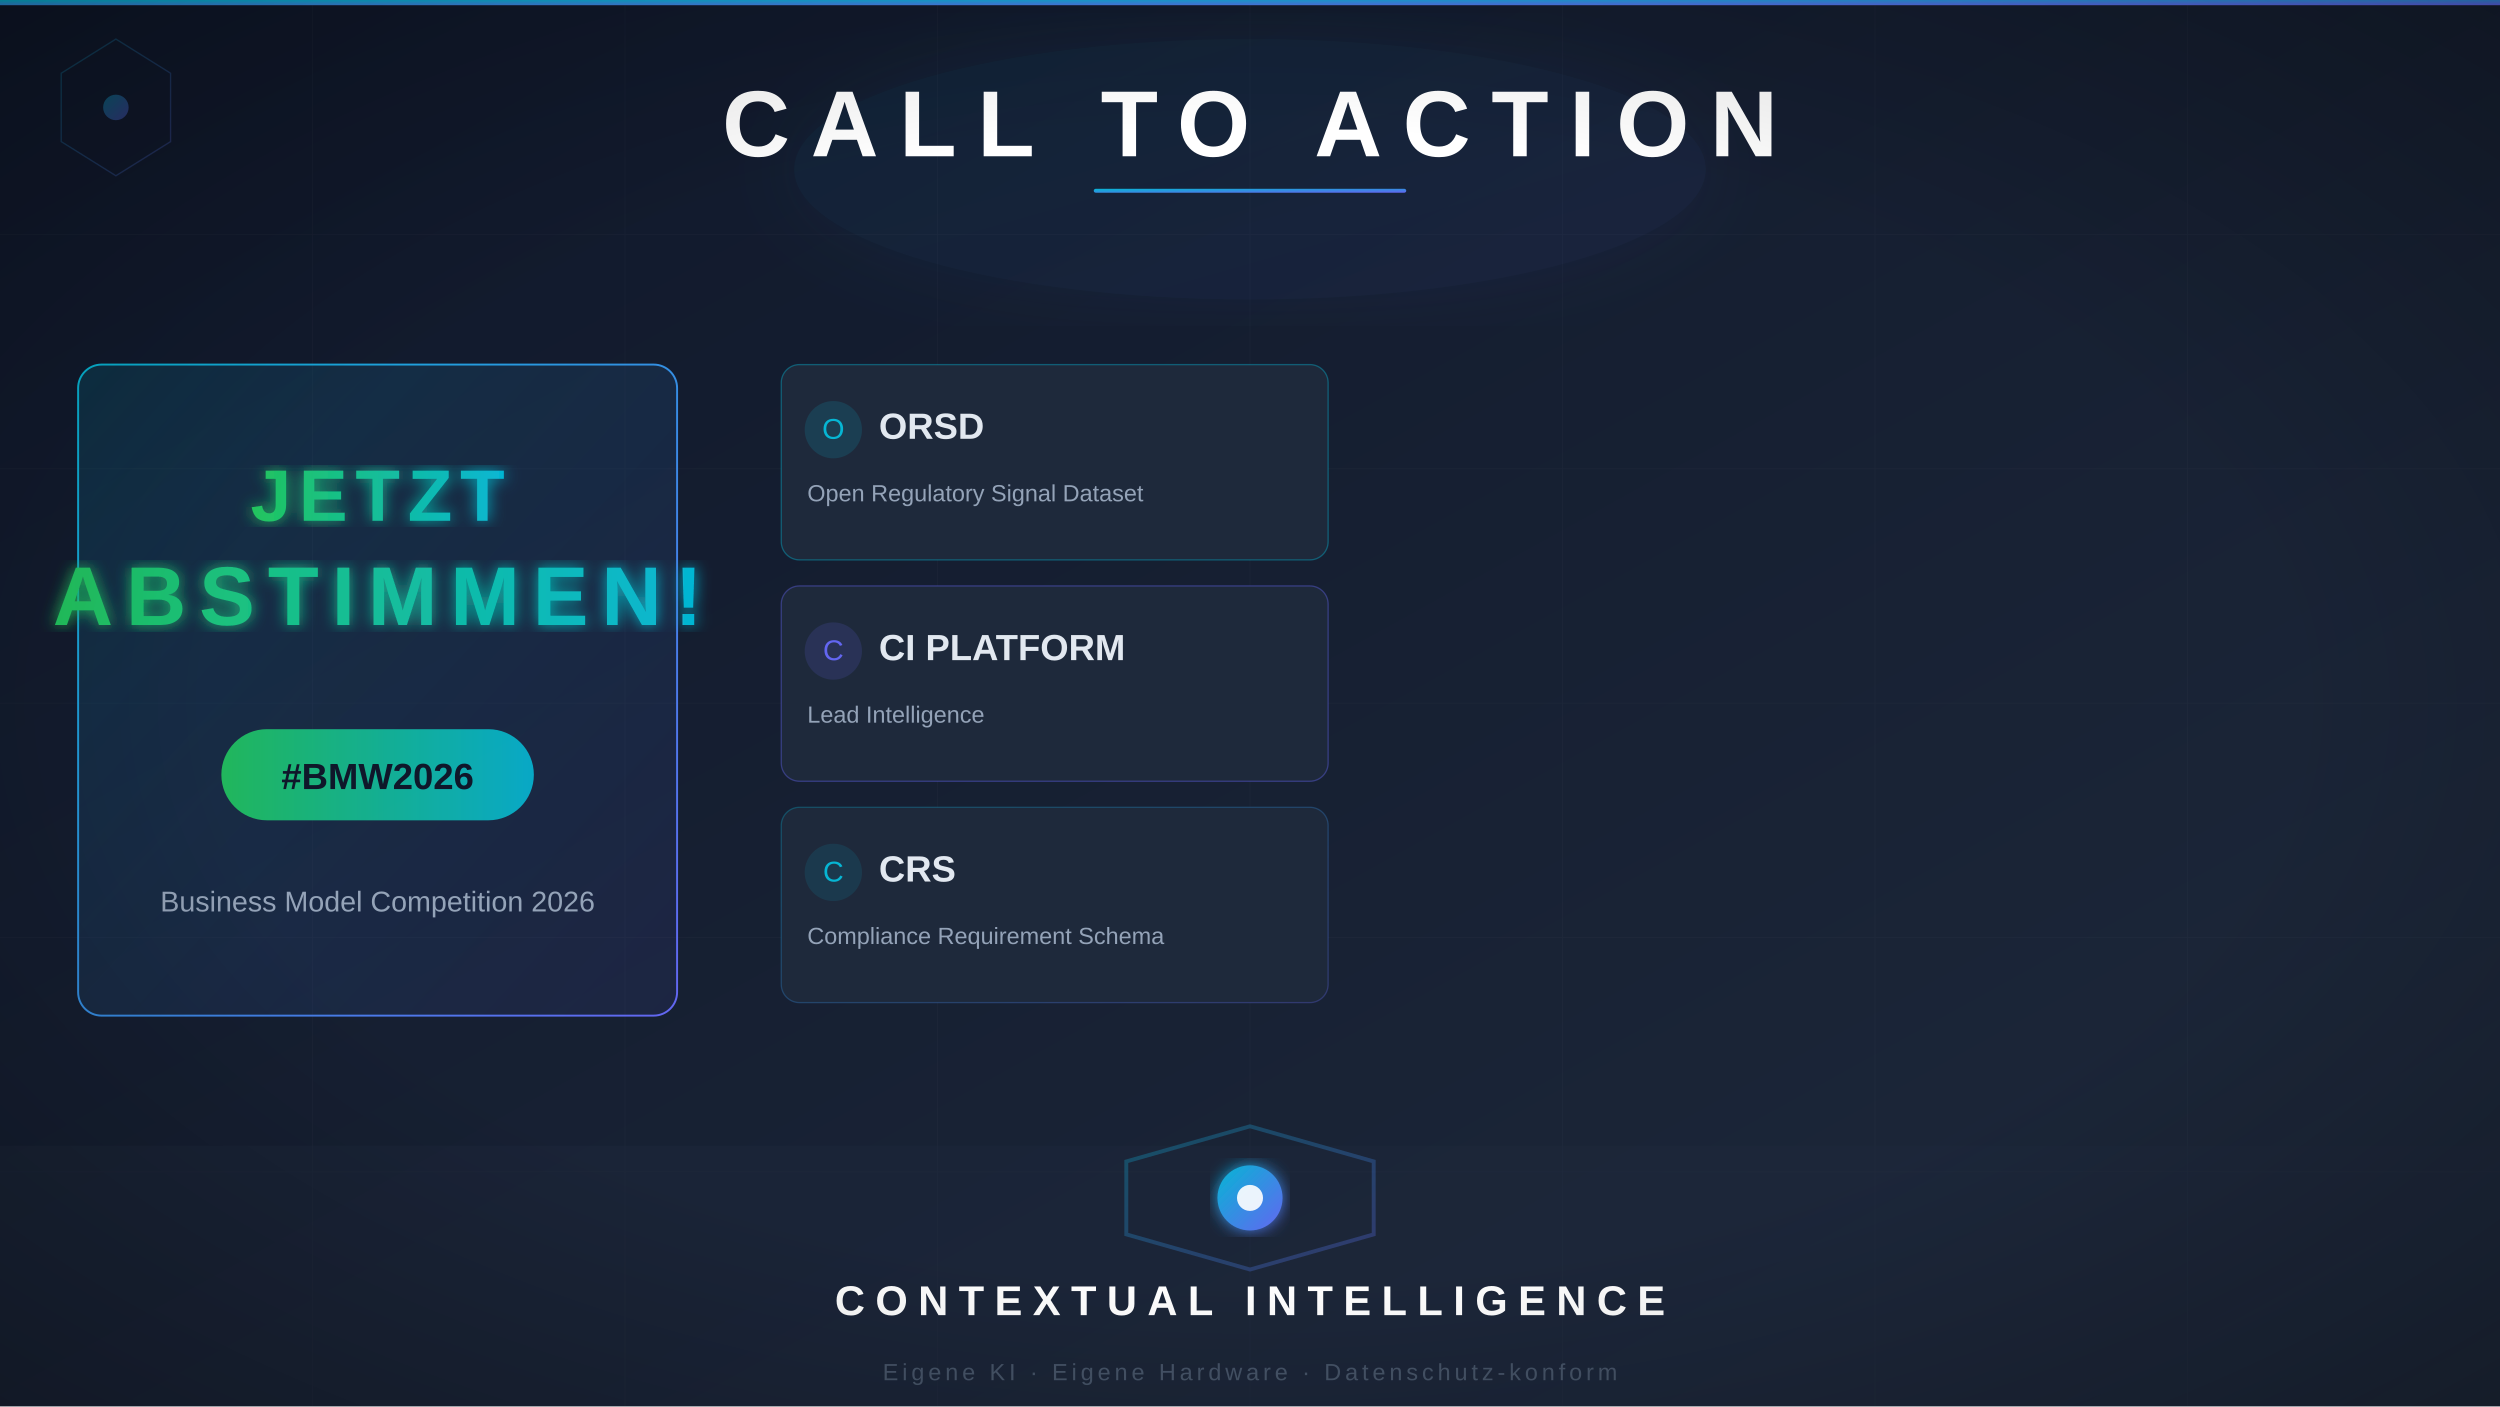
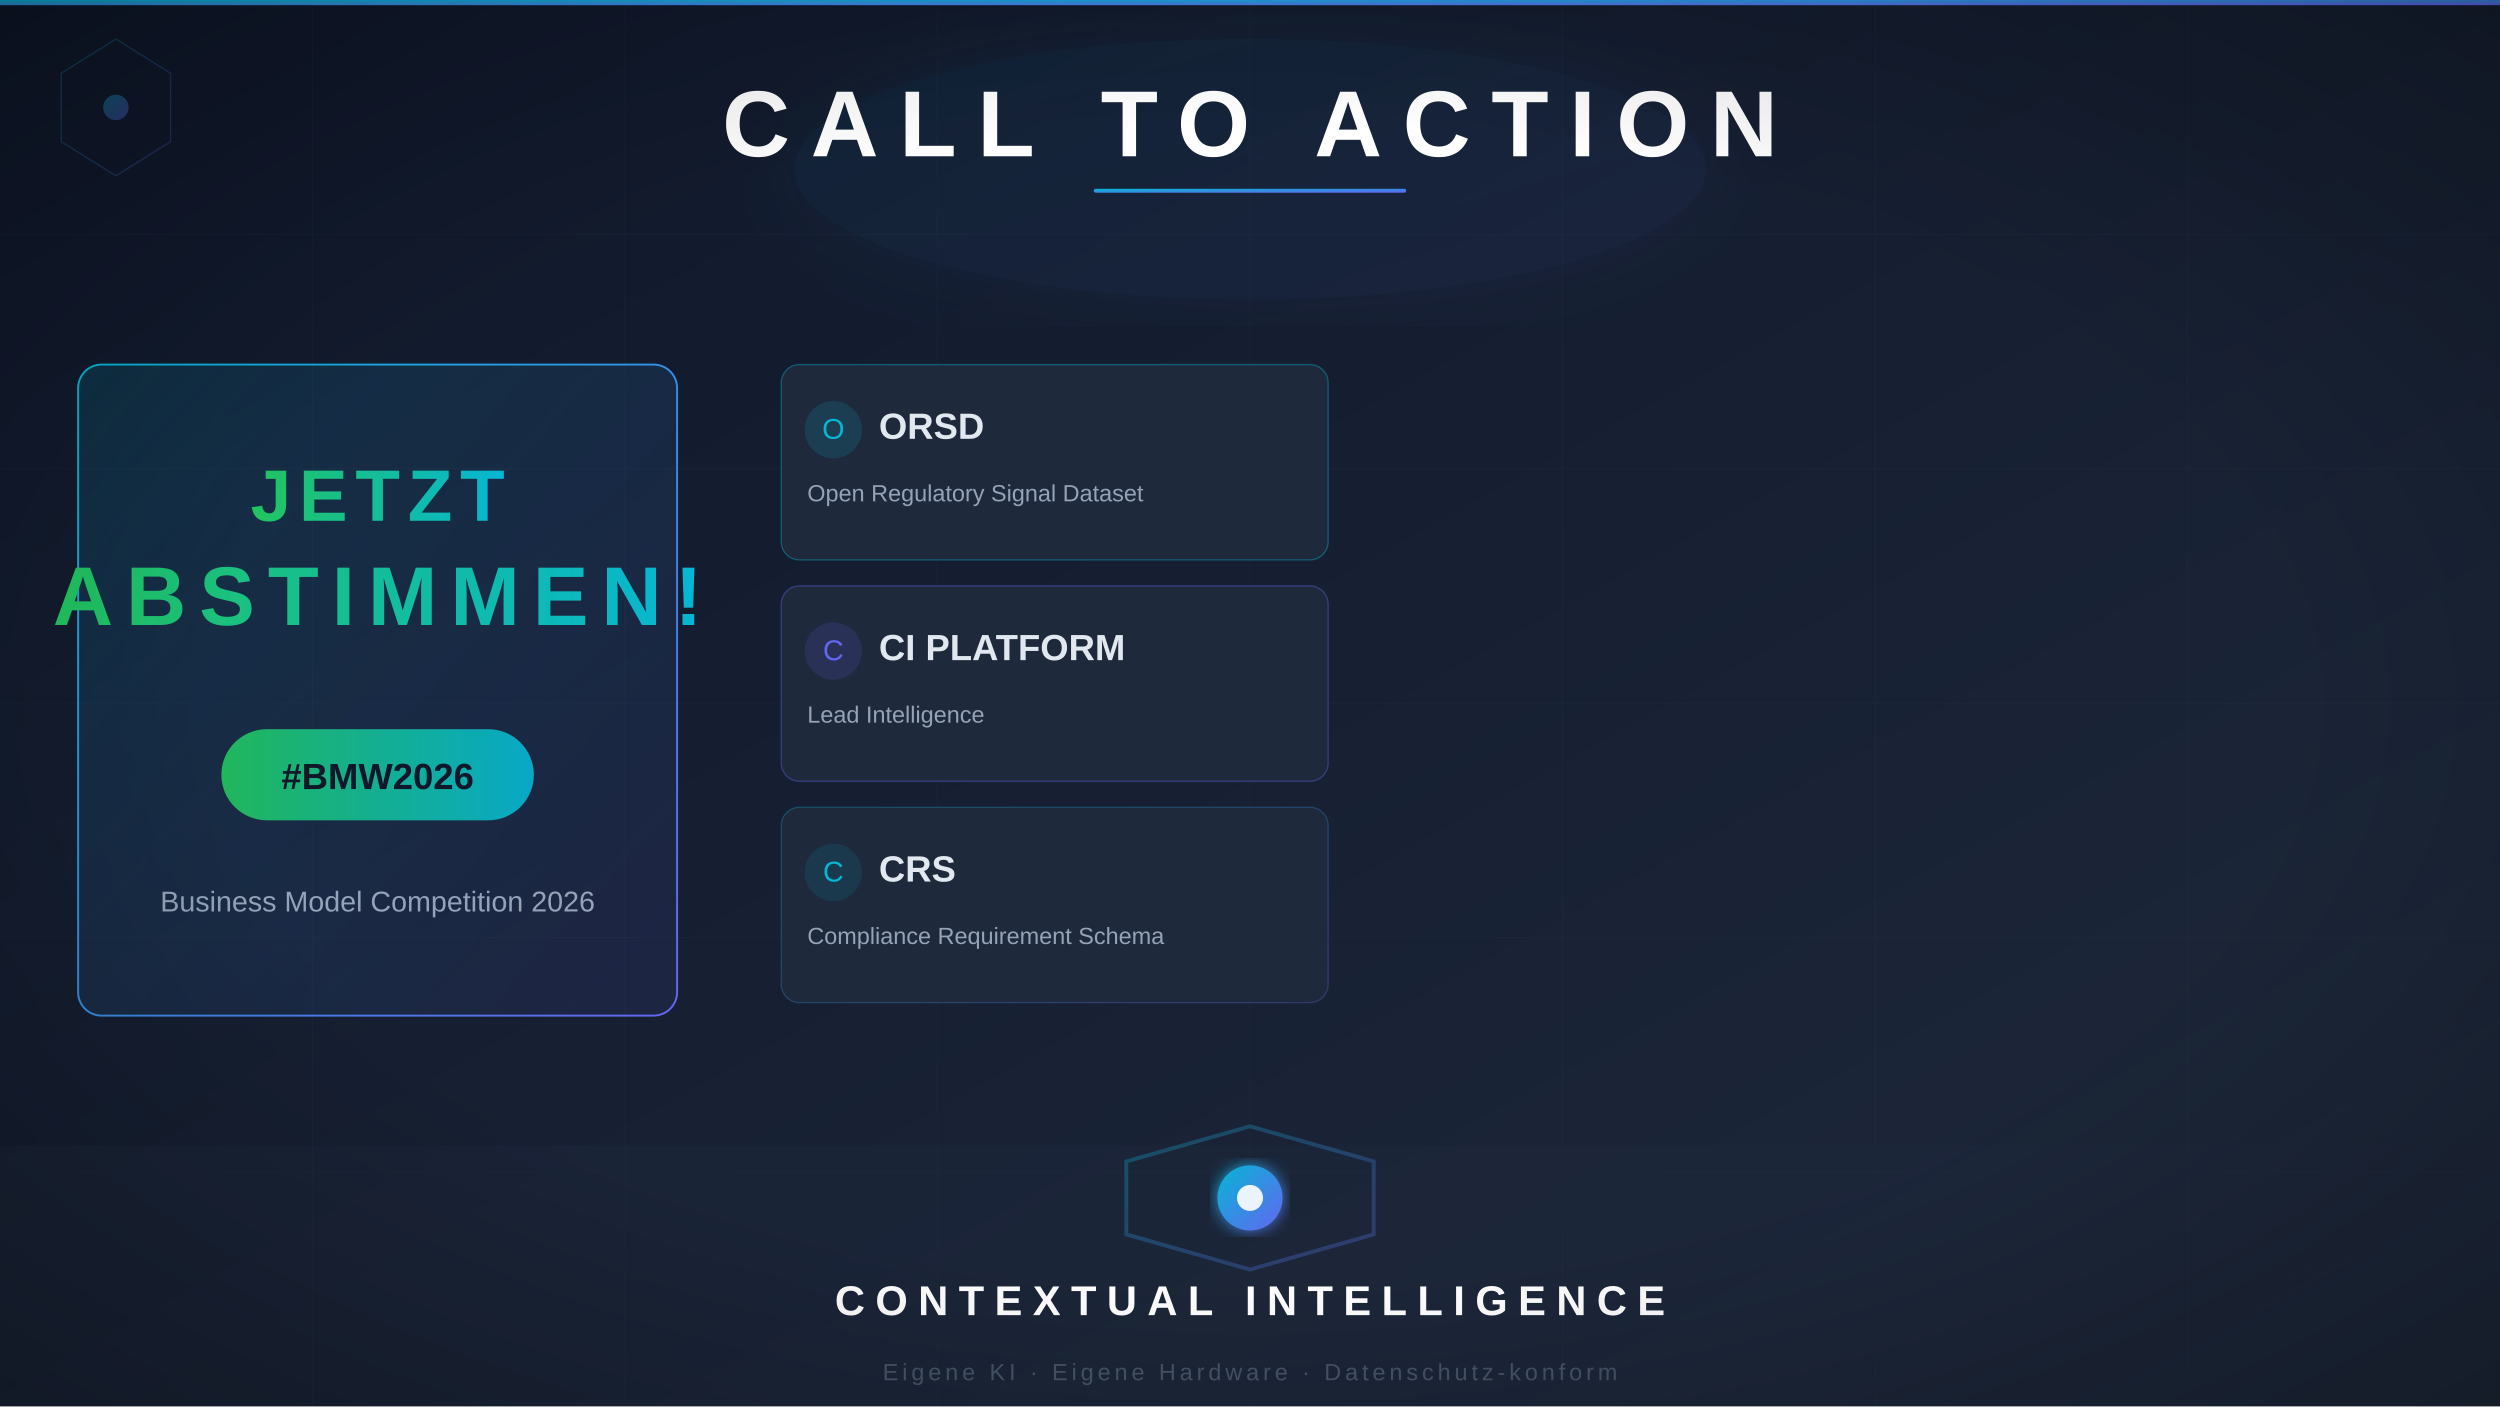
<svg xmlns="http://www.w3.org/2000/svg" viewBox="0 0 1920 1080" width="1920" height="1080">
  <defs>
    <linearGradient id="bg" x1="0%" y1="0%" x2="100%" y2="100%">
      <stop offset="0%" stop-color="#0f172a" />
      <stop offset="100%" stop-color="#1e293b" />
    </linearGradient>
    <linearGradient id="accent" x1="0%" y1="0%" x2="100%" y2="100%">
      <stop offset="0%" stop-color="#06b6d4" />
      <stop offset="100%" stop-color="#6366f1" />
    </linearGradient>
    <linearGradient id="ctaBg" x1="0%" y1="0%" x2="100%" y2="100%">
      <stop offset="0%" stop-color="#06b6d4" stop-opacity="0.15" />
      <stop offset="100%" stop-color="#6366f1" stop-opacity="0.08" />
    </linearGradient>
    <linearGradient id="votingGrad" x1="0%" y1="0%" x2="100%" y2="0%">
      <stop offset="0%" stop-color="#22c55e" />
      <stop offset="100%" stop-color="#06b6d4" />
    </linearGradient>
    <filter id="glow">
      <feGaussianBlur stdDeviation="6" result="b" />
      <feMerge>
        <feMergeNode in="b" />
        <feMergeNode in="SourceGraphic" />
      </feMerge>
    </filter>
    <filter id="softGlow">
      <feGaussianBlur stdDeviation="30" result="b" />
      <feMerge>
        <feMergeNode in="b" />
        <feMergeNode in="SourceGraphic" />
      </feMerge>
    </filter>
    <radialGradient id="vignette" cx="50%" cy="50%" r="75%">
      <stop offset="55%" stop-color="#000" stop-opacity="0" />
      <stop offset="100%" stop-color="#000" stop-opacity="0.35" />
    </radialGradient>
  </defs>
  <rect width="1920" height="1080" fill="url(#bg)" />
  <g opacity="0.03" stroke="#ffffff" stroke-width="0.5">
    <line x1="0" y1="180" x2="1920" y2="180" />
    <line x1="0" y1="360" x2="1920" y2="360" />
    <line x1="0" y1="540" x2="1920" y2="540" />
    <line x1="0" y1="720" x2="1920" y2="720" />
    <line x1="0" y1="900" x2="1920" y2="900" />
    <line x1="240" y1="0" x2="240" y2="1080" />
    <line x1="480" y1="0" x2="480" y2="1080" />
    <line x1="720" y1="0" x2="720" y2="1080" />
    <line x1="960" y1="0" x2="960" y2="1080" />
    <line x1="1200" y1="0" x2="1200" y2="1080" />
    <line x1="1440" y1="0" x2="1440" y2="1080" />
    <line x1="1680" y1="0" x2="1680" y2="1080" />
  </g>
  <rect x="0" y="0" width="1920" height="4" fill="url(#accent)" />
  <g transform="translate(40, 30) scale(0.35)">
    <polygon points="140,0 260,75 260,225 140,300 20,225 20,75" fill="none" stroke="url(#accent)" stroke-width="3" opacity="0.25" />
    <circle cx="140" cy="150" r="28" fill="url(#accent)" opacity="0.4" />
  </g>
  <ellipse cx="960" cy="130" rx="350" ry="100" fill="url(#accent)" opacity="0.06" filter="url(#softGlow)" />
  <text x="960" y="120" font-family="'Segoe UI','Helvetica Neue',Arial,sans-serif" font-size="72" font-weight="700" fill="#ffffff" letter-spacing="16" text-anchor="middle">CALL TO ACTION</text>
  <rect x="840" y="145" width="240" height="3" fill="url(#accent)" rx="1.5" />
  <rect x="60" y="280" width="460" height="500" rx="18" fill="url(#ctaBg)" stroke="url(#accent)" stroke-width="1.5" />
-   <text x="290" y="400" font-family="'Segoe UI',Arial,sans-serif" font-size="56" font-weight="700" fill="url(#votingGrad)" letter-spacing="6" text-anchor="middle" filter="url(#glow)">JETZT</text>
-   <text x="290" y="480" font-family="'Segoe UI',Arial,sans-serif" font-size="64" font-weight="800" fill="url(#votingGrad)" letter-spacing="10" text-anchor="middle" filter="url(#glow)">ABSTIMMEN!</text>
+   <text x="290" y="400" font-family="'Segoe UI',Arial,sans-serif" font-size="56" font-weight="700" fill="url(#votingGrad)" letter-spacing="6" text-anchor="middle">JETZT</text>
+   <text x="290" y="480" font-family="'Segoe UI',Arial,sans-serif" font-size="64" font-weight="800" fill="url(#votingGrad)" letter-spacing="10" text-anchor="middle">ABSTIMMEN!</text>
  <rect x="170" y="560" width="240" height="70" rx="35" fill="url(#votingGrad)" opacity="0.9" />
  <text x="290" y="606" font-family="'Segoe UI',Arial,sans-serif" font-size="28" font-weight="700" fill="#0f172a" text-anchor="middle">#BMW2026</text>
  <text x="290" y="700" font-family="'Segoe UI',Arial,sans-serif" font-size="22" fill="#94a3b8" text-anchor="middle">Business Model Competition 2026</text>
  <rect x="600" y="280" width="420" height="150" rx="14" fill="#1e293b" stroke="#06b6d4" stroke-width="1" stroke-opacity="0.4" />
  <circle cx="640" cy="330" r="22" fill="#06b6d4" opacity="0.15" />
  <text x="640" y="337" font-family="Arial,sans-serif" font-size="22" fill="#06b6d4" text-anchor="middle">O</text>
  <text x="675" y="337" font-family="'Segoe UI',Arial,sans-serif" font-size="28" font-weight="700" fill="#e2e8f0">ORSD</text>
  <text x="620" y="385" font-family="'Segoe UI',Arial,sans-serif" font-size="18" fill="#94a3b8">Open Regulatory Signal Dataset</text>
  <rect x="600" y="450" width="420" height="150" rx="14" fill="#1e293b" stroke="#6366f1" stroke-width="1" stroke-opacity="0.4" />
  <circle cx="640" cy="500" r="22" fill="#6366f1" opacity="0.15" />
  <text x="640" y="507" font-family="Arial,sans-serif" font-size="22" fill="#6366f1" text-anchor="middle">C</text>
  <text x="675" y="507" font-family="'Segoe UI',Arial,sans-serif" font-size="28" font-weight="700" fill="#e2e8f0">CI PLATFORM</text>
  <text x="620" y="555" font-family="'Segoe UI',Arial,sans-serif" font-size="18" fill="#94a3b8">Lead Intelligence</text>
  <rect x="600" y="620" width="420" height="150" rx="14" fill="#1e293b" stroke="url(#accent)" stroke-width="1" stroke-opacity="0.3" />
  <circle cx="640" cy="670" r="22" fill="#06b6d4" opacity="0.12" />
  <text x="640" y="677" font-family="Arial,sans-serif" font-size="22" fill="#06b6d4" text-anchor="middle">C</text>
  <text x="675" y="677" font-family="'Segoe UI',Arial,sans-serif" font-size="28" font-weight="700" fill="#e2e8f0">CRS</text>
  <text x="620" y="725" font-family="'Segoe UI',Arial,sans-serif" font-size="18" fill="#94a3b8">Compliance Requirement Schema</text>
  <rect x="0" y="880" width="1920" height="200" fill="#1e293b" opacity="0.4" />
  <g transform="translate(960, 920)">
    <polygon points="0,-55 95,-28 95,28 0,55 -95,28 -95,-28" fill="none" stroke="url(#accent)" stroke-width="3" opacity="0.3" />
    <circle cx="0" cy="0" r="25" fill="url(#accent)" filter="url(#glow)" />
    <circle cx="0" cy="0" r="10" fill="#ffffff" opacity="0.9" />
  </g>
  <text x="960" y="1010" font-family="'Segoe UI','Helvetica Neue',Arial,sans-serif" font-size="32" font-weight="700" fill="#ffffff" letter-spacing="8" text-anchor="middle">CONTEXTUAL INTELLIGENCE</text>
  <line x1="820" y1="1025" x2="1100" y2="1025" stroke="url(#accent)" stroke-width="2" stroke-linecap="round" />
  <text x="960" y="1060" font-family="'Segoe UI',Arial,sans-serif" font-size="18" fill="#475569" letter-spacing="3" text-anchor="middle">Eigene KI · Eigene Hardware · Datenschutz-konform</text>
  <rect width="1920" height="1080" fill="url(#vignette)" pointer-events="none" />
</svg>
